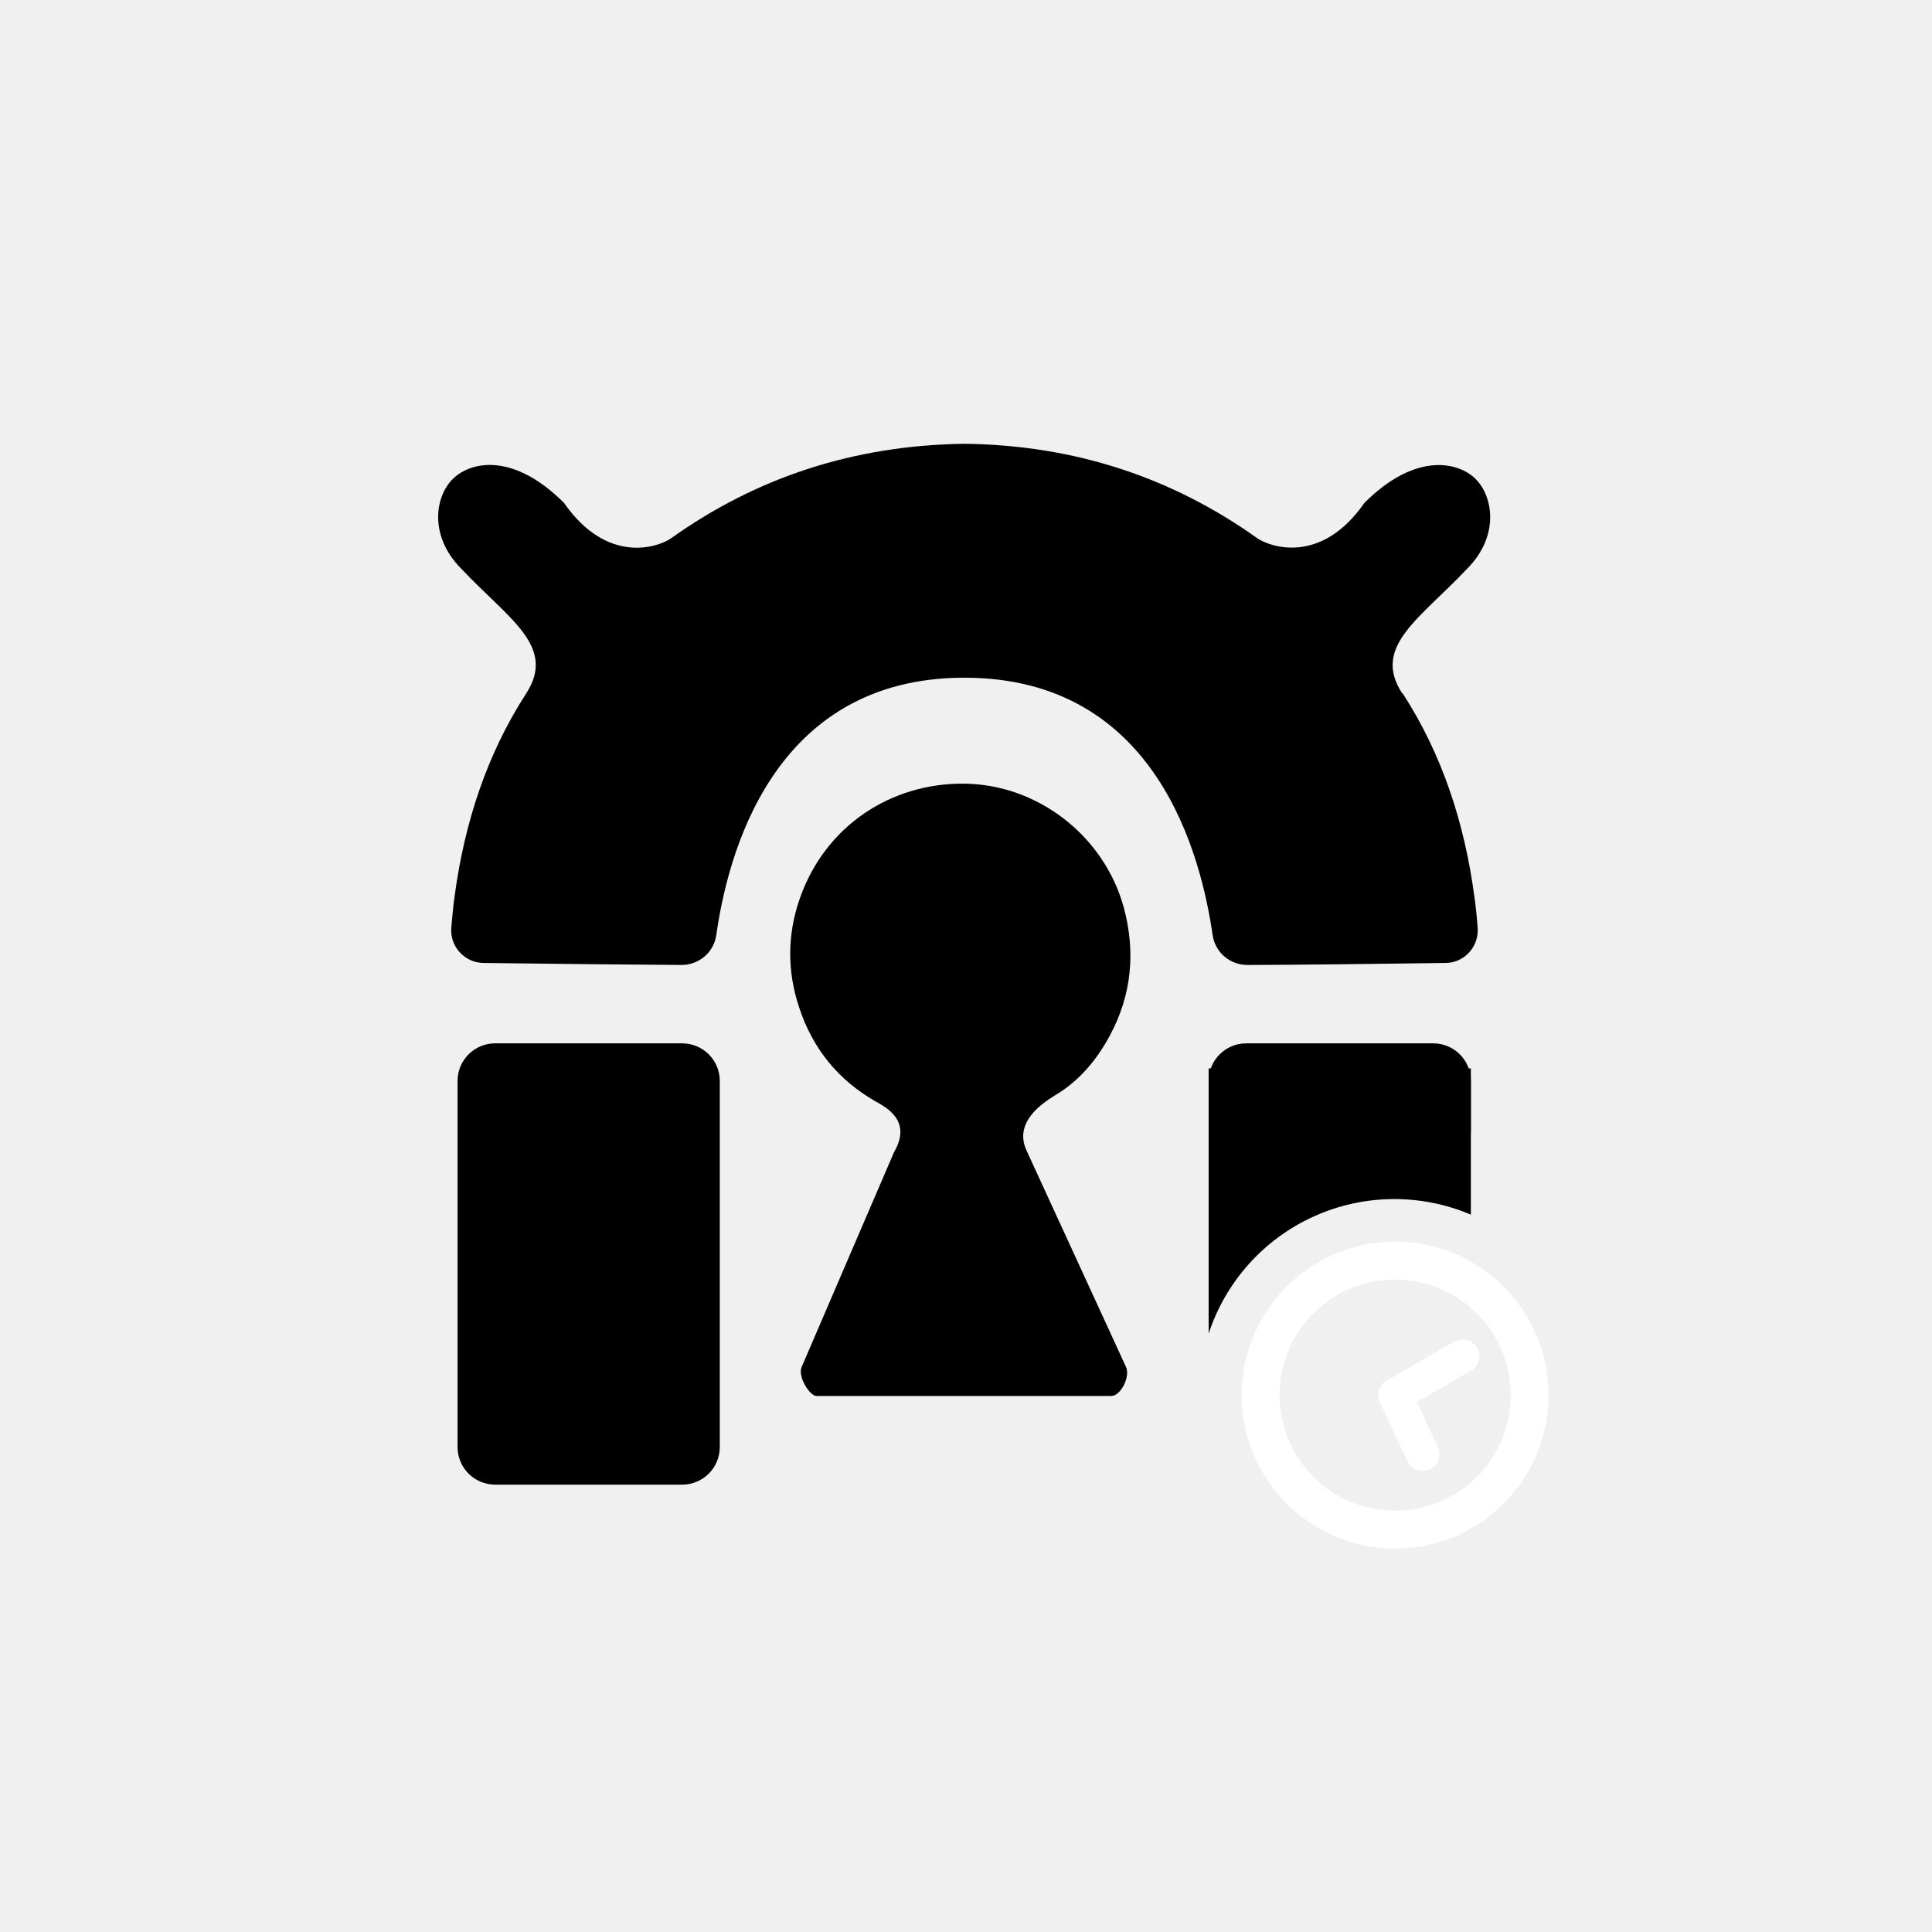
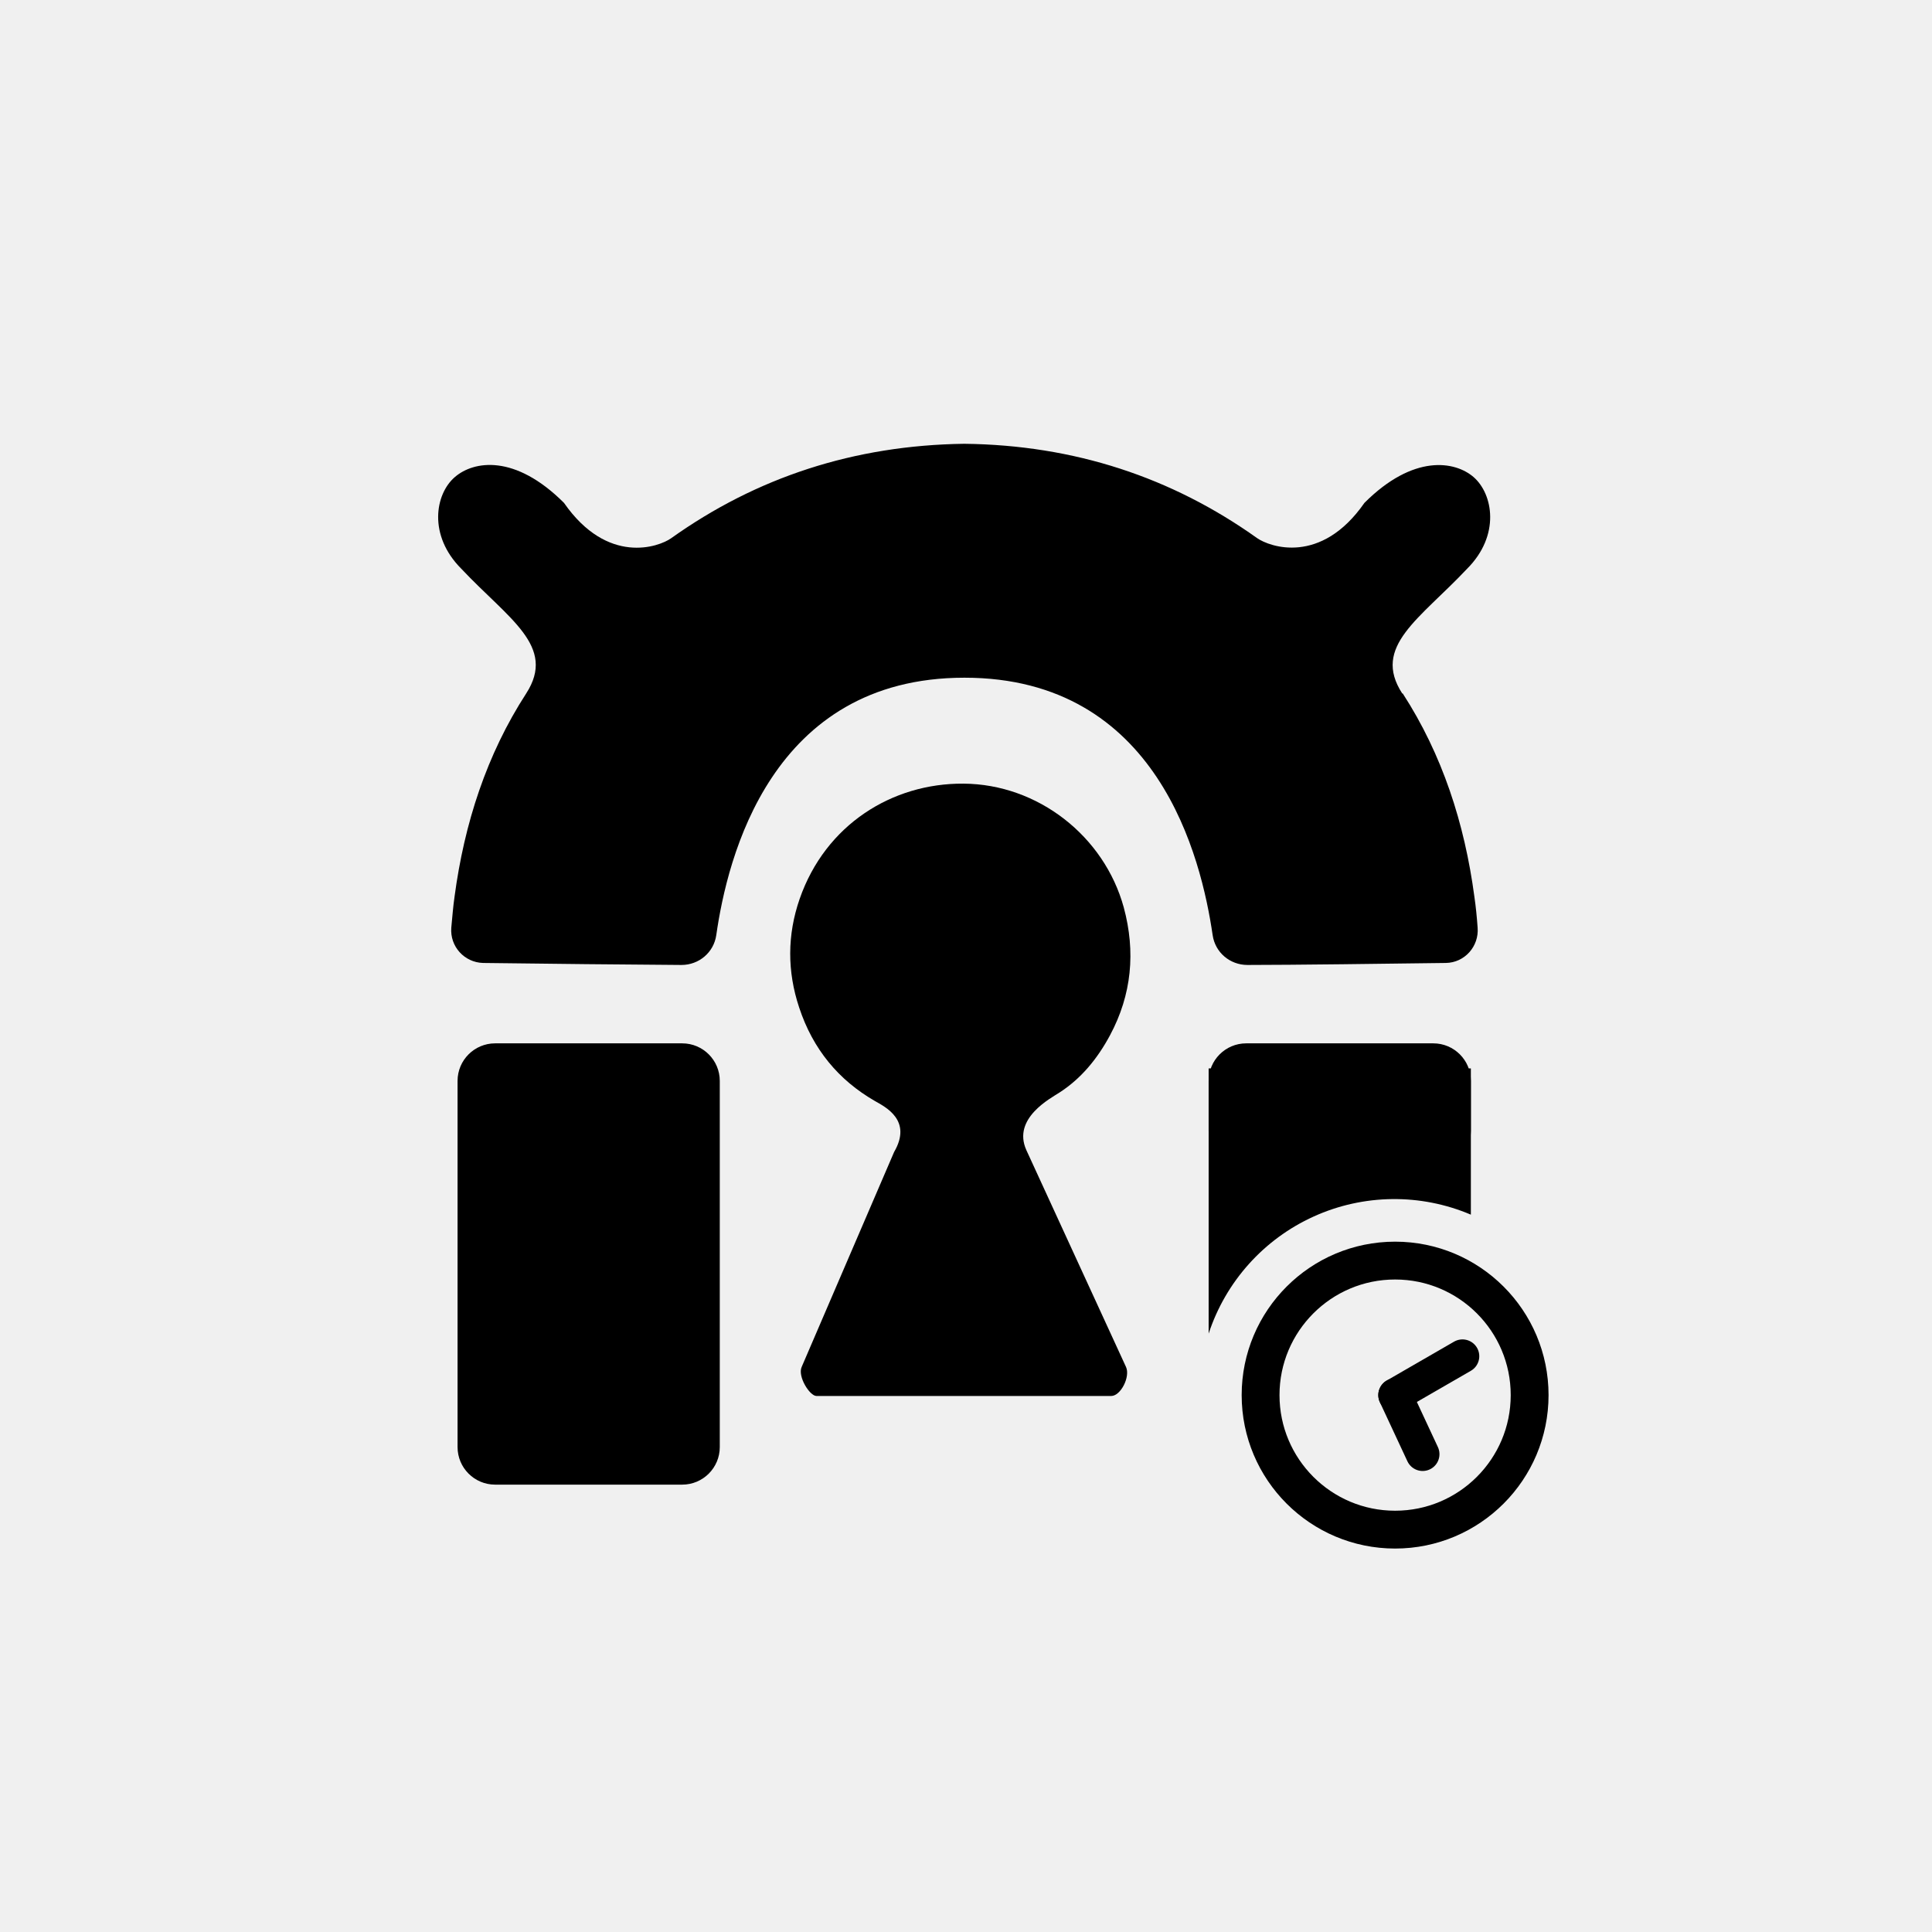
<svg xmlns="http://www.w3.org/2000/svg" width="108" height="108" viewBox="0 0 108 108">
  <g transform="scale(1.4),translate(-15.5,-15.5)">
    <path d="M59.87,71.24h-11.77c-.27,0-.76-.78-.59-1.16,1.23-2.87,2.46-5.71,3.69-8.58,.74-1.27-.35-1.8-.77-2.04-1.44-.83-2.47-2.06-3.02-3.73-.48-1.44-.48-2.9,.02-4.34,1.03-2.96,3.69-4.62,6.54-4.6,2.98,.02,5.62,2.1,6.4,4.94,.48,1.77,.32,3.49-.55,5.11-.51,.95-1.16,1.73-2.01,2.28-.35,.23-1.9,1.03-1.33,2.3,1.33,2.9,2.65,5.76,3.98,8.66,.18,.39-.21,1.16-.59,1.16Z" />
    <rect x="33.77" y="57.16" width="10.47" height="17.62" rx="1.5" ry="1.5" />
    <rect x="63.76" y="57.16" width="10.47" height="5" rx="1.5" ry="1.5" />
    <path d="M 63.76 58.16              L 63.76 68.75              A 7.805 7.805 0 0 1 74.23 64              L 74.23 58.16              Z" />
    <path d="M71.49,43.19c-1.22-1.88,.7-2.97,2.59-4.98,1.33-1.33,1.04-2.98,.26-3.66-.74-.64-2.4-.93-4.36,1.03-1.74,2.5-3.79,1.75-4.28,1.41-3.41-2.43-7.3-3.72-11.7-3.77h0s0,0,0,0,0,0,0,0h0c-4.4,.06-8.29,1.34-11.7,3.77-.49,.35-2.54,1.09-4.28-1.41-1.96-1.96-3.61-1.68-4.36-1.03-.79,.68-1.07,2.33,.26,3.66,1.89,2.01,3.81,3.09,2.59,4.98-1.58,2.44-2.47,5.19-2.86,8.11-.06,.41-.09,.83-.13,1.24-.06,.75,.52,1.39,1.27,1.41,2.15,.03,6.21,.07,7.92,.08,.7,0,1.29-.5,1.39-1.19,.44-3.08,2.18-10.28,9.91-10.28s9.46,7.2,9.91,10.28c.1,.69,.69,1.19,1.39,1.19,1.71,0,5.77-.05,7.92-.08,.75-.01,1.33-.66,1.27-1.41-.03-.42-.07-.83-.13-1.24-.39-2.92-1.28-5.67-2.86-8.11Z" />
  </g>
  <g transform="translate(68, 68) scale(.47)">
-     <circle cx="21.25" cy="21.25" r="16" fill="none" stroke="white" stroke-width="4.5" />
-     <line x1="21.25" y1="21.25" x2="21.25" y2="13.5" stroke="white" stroke-width="4" stroke-linecap="round" transform="rotate(155, 21.25, 21.25)" />
-     <line x1="21.25" y1="21.25" x2="21.25" y2="12" stroke="white" stroke-width="4" stroke-linecap="round" transform="rotate(60, 21.25, 21.25)" />
+     <circle cx="21.25" cy="21.25" r="16" fill="none" stroke="black" stroke-width="4.5" />
+     <line x1="21.25" y1="21.25" x2="21.25" y2="13.5" stroke="black" stroke-width="4" stroke-linecap="round" transform="rotate(155, 21.25, 21.25)" />
+     <line x1="21.25" y1="21.25" x2="21.25" y2="12" stroke="black" stroke-width="4" stroke-linecap="round" transform="rotate(60, 21.25, 21.25)" />
  </g>
</svg>
